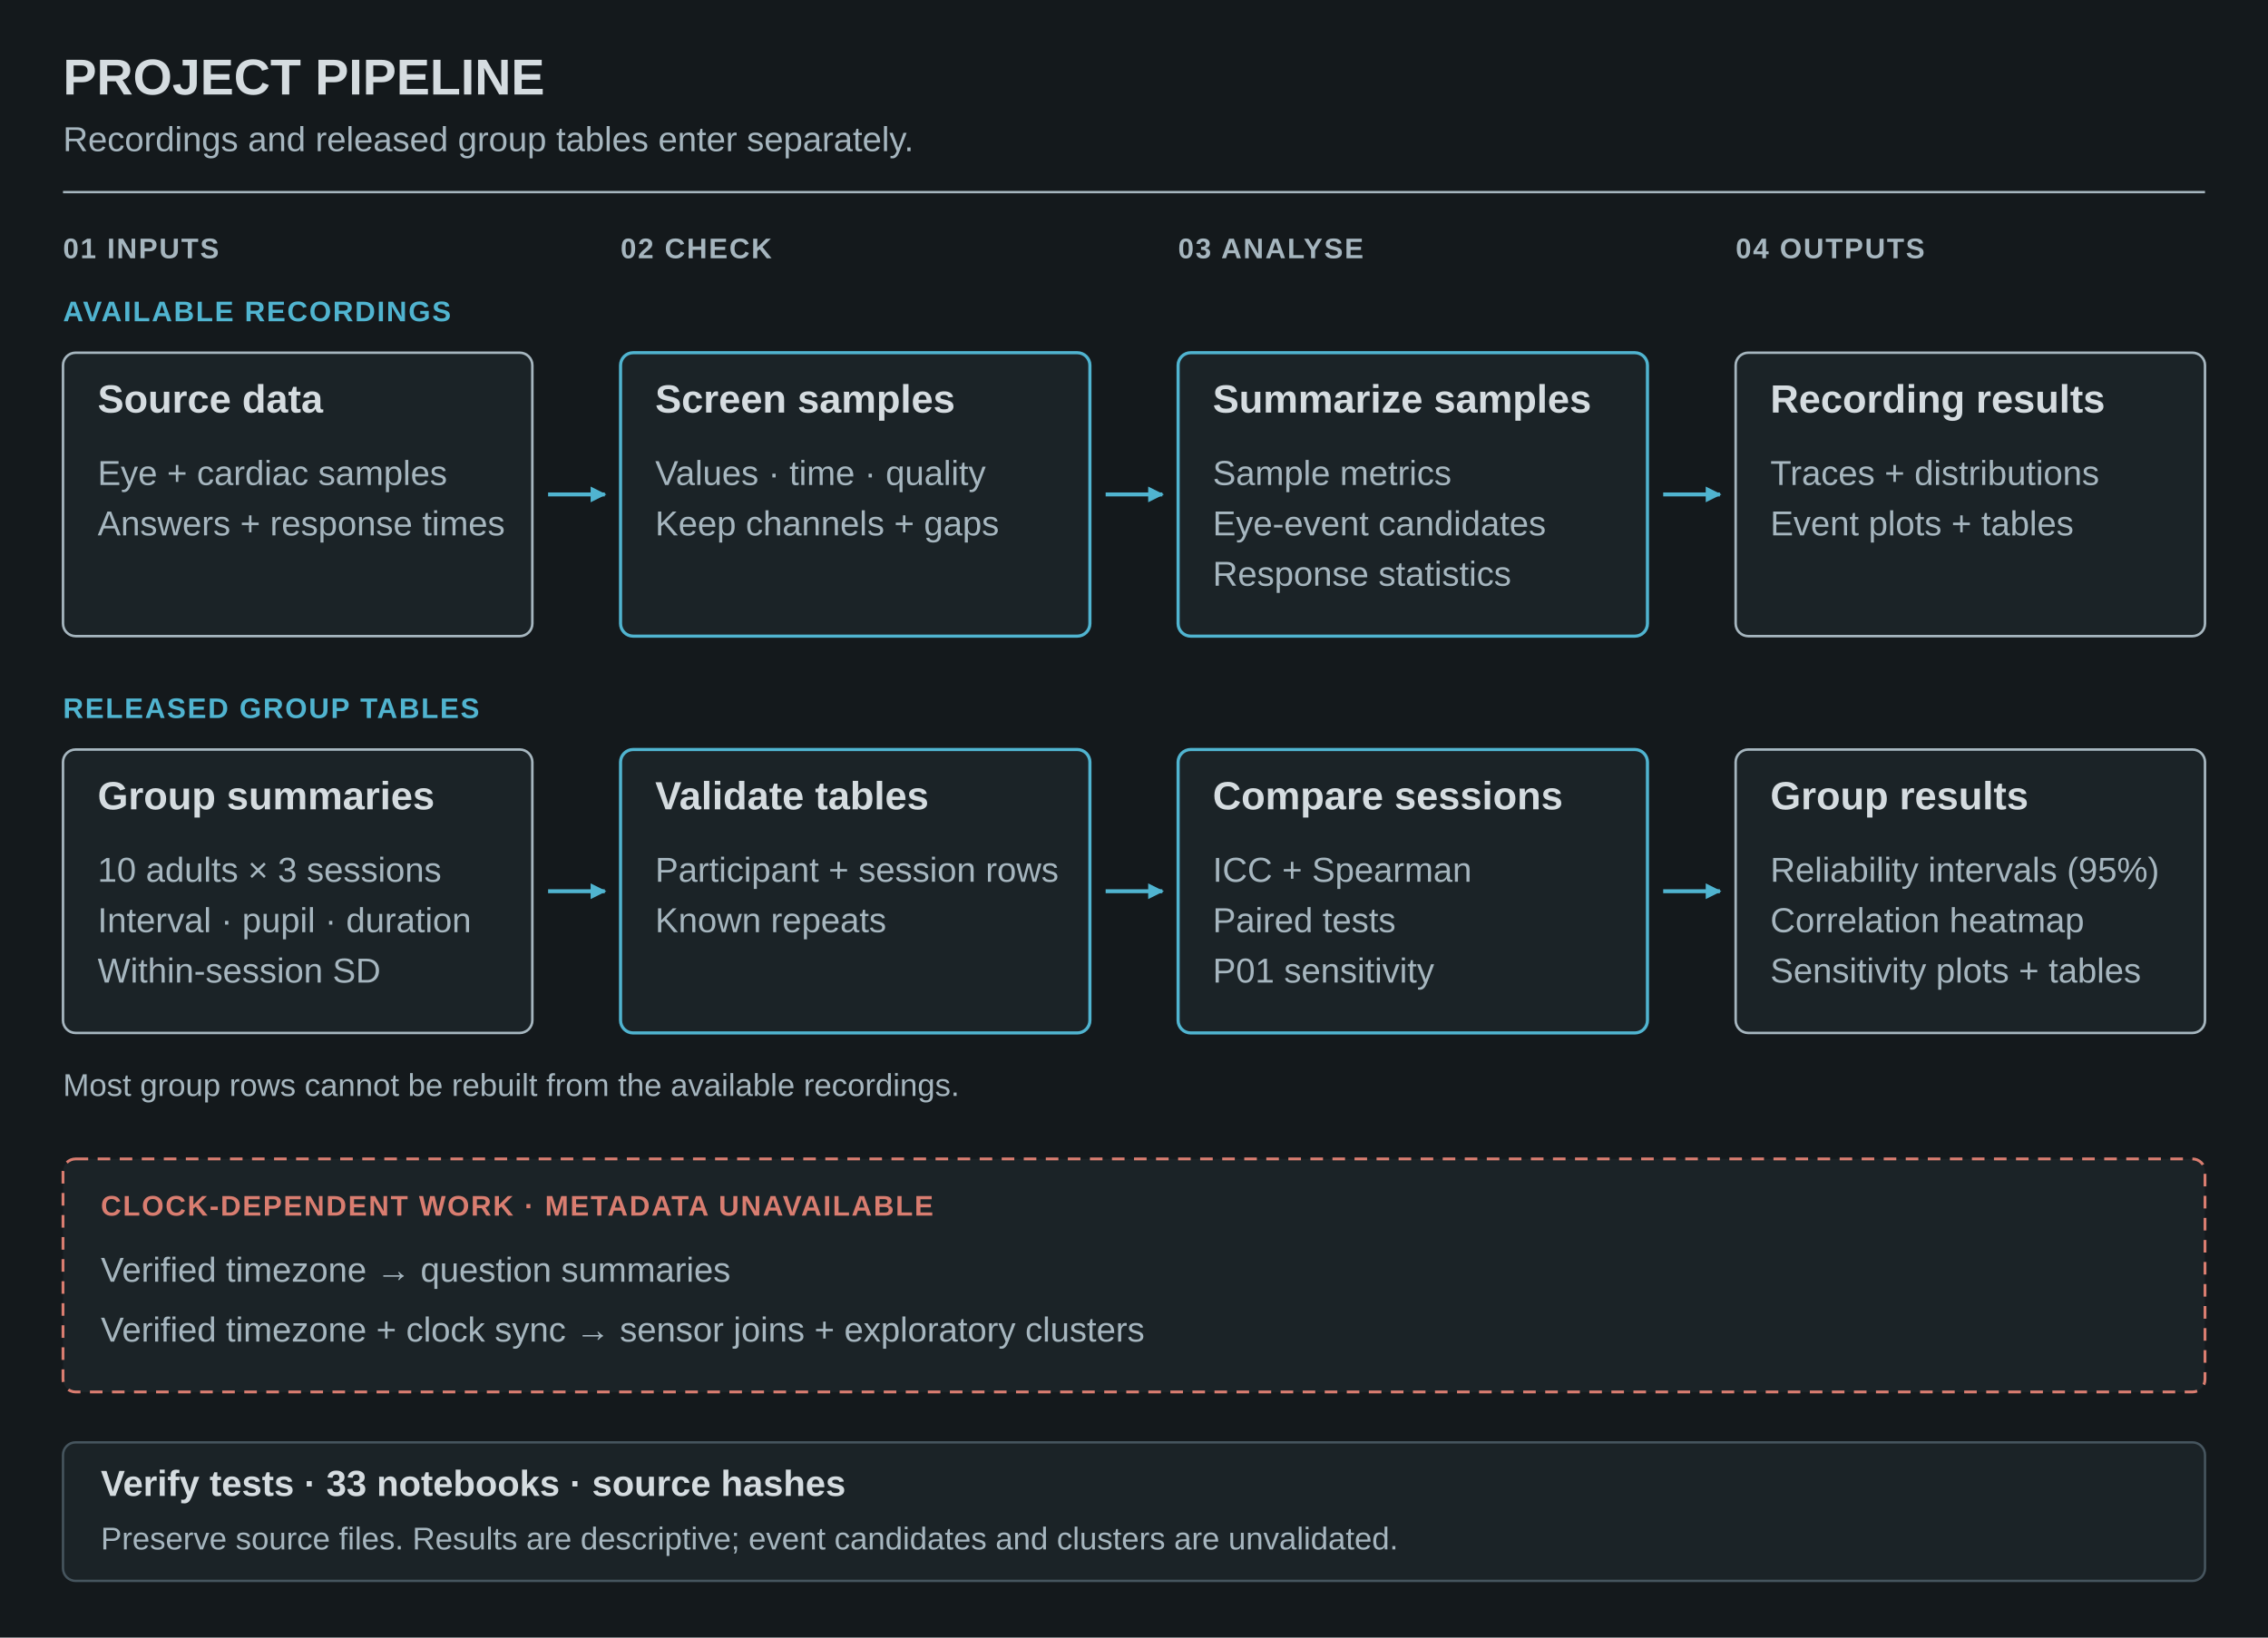
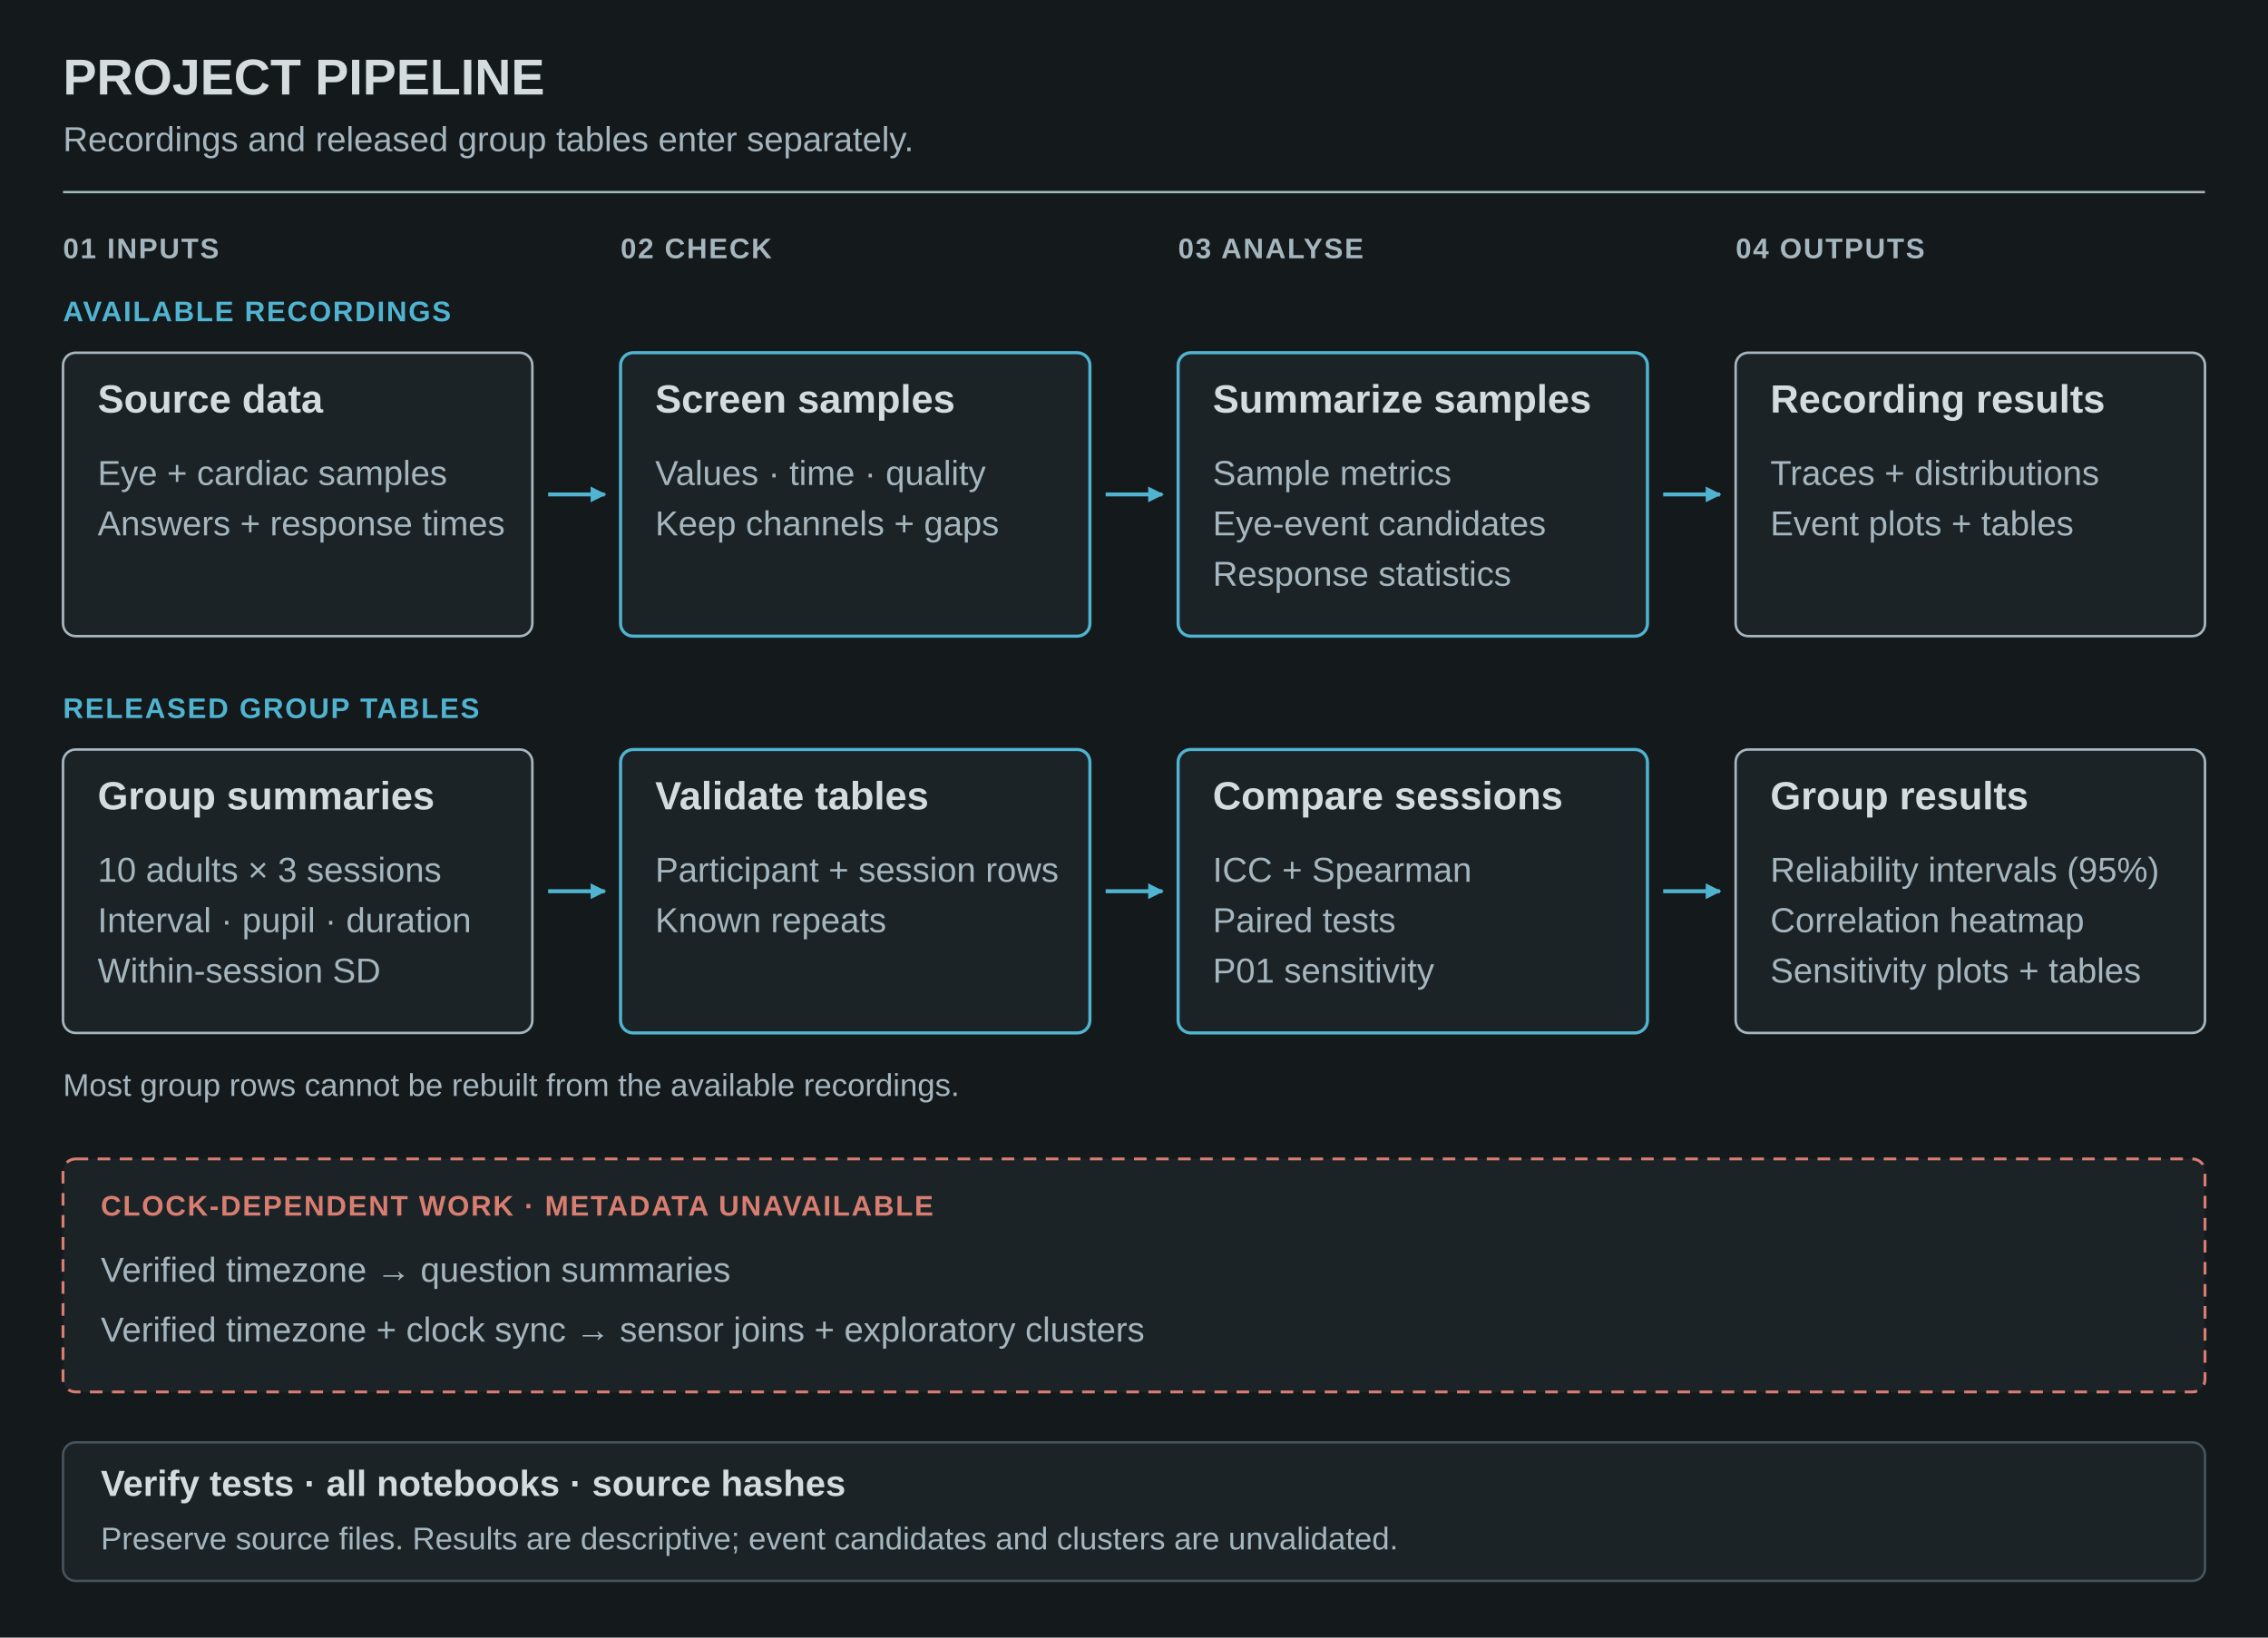
<svg xmlns="http://www.w3.org/2000/svg" width="1440" height="1040" viewBox="0 0 1440 1040" role="img" aria-labelledby="pipeline-title pipeline-description" font-family="Arial, Helvetica, sans-serif">
  <defs>
    <marker id="arrow" markerWidth="10" markerHeight="10" refX="9" refY="5" orient="auto" markerUnits="userSpaceOnUse">
      <path d="M0 0L10 5L0 10Z" fill="#50B4D0" />
    </marker>
    <style>
      .title { fill: #D5DCE0; font-size: 32px; font-weight: 700; }
      .subtitle { fill: #A6B6BF; font-size: 22px; }
      .stage { fill: #A6B6BF; font-size: 18px; font-weight: 700; letter-spacing: 1px; }
      .lane { fill: #50B4D0; font-size: 18px; font-weight: 700; letter-spacing: 1px; }
      .card { fill: #1B2327; stroke: #A6B6BF; stroke-width: 1.6; }
      .analysis { stroke: #50B4D0; stroke-width: 2; }
      .heading { fill: #D5DCE0; font-size: 25px; font-weight: 700; }
      .body { fill: #A6B6BF; font-size: 22px; }
      .note { fill: #A6B6BF; font-size: 20px; }
      .flow { fill: none; stroke: #50B4D0; stroke-width: 2.5; marker-end: url(#arrow); }
    </style>
  </defs>
  <rect width="1440" height="1040" fill="#14191C" />
  <text x="40" y="60" class="title">PROJECT PIPELINE</text>
  <text x="40" y="96" class="subtitle">Recordings and released group tables enter separately.</text>
  <path d="M40 122H1400" stroke="#A6B6BF" stroke-width="1.5" />
  <text x="40" y="164" class="stage">01  INPUTS</text>
  <text x="394" y="164" class="stage">02  CHECK</text>
  <text x="748" y="164" class="stage">03  ANALYSE</text>
  <text x="1102" y="164" class="stage">04  OUTPUTS</text>
  <text x="40" y="204" class="lane">AVAILABLE RECORDINGS</text>
  <rect x="40" y="224" width="298" height="180" rx="8" class="card" />
  <text x="62" y="262" class="heading">Source data</text>
  <text x="62" y="308" class="body">Eye + cardiac samples</text>
  <text x="62" y="340" class="body">Answers + response times</text>
  <rect x="394" y="224" width="298" height="180" rx="8" class="card analysis" />
  <text x="416" y="262" class="heading">Screen samples</text>
  <text x="416" y="308" class="body">Values · time · quality</text>
  <text x="416" y="340" class="body">Keep channels + gaps</text>
  <rect x="748" y="224" width="298" height="180" rx="8" class="card analysis" />
  <text x="770" y="262" class="heading">Summarize samples</text>
  <text x="770" y="308" class="body">Sample metrics</text>
  <text x="770" y="340" class="body">Eye-event candidates</text>
  <text x="770" y="372" class="body">Response statistics</text>
  <rect x="1102" y="224" width="298" height="180" rx="8" class="card" />
  <text x="1124" y="262" class="heading">Recording results</text>
  <text x="1124" y="308" class="body">Traces + distributions</text>
  <text x="1124" y="340" class="body">Event plots + tables</text>
  <path d="M348 314H384" class="flow" />
  <path d="M702 314H738" class="flow" />
  <path d="M1056 314H1092" class="flow" />
  <text x="40" y="456" class="lane">RELEASED GROUP TABLES</text>
  <rect x="40" y="476" width="298" height="180" rx="8" class="card" />
  <text x="62" y="514" class="heading">Group summaries</text>
  <text x="62" y="560" class="body">10 adults × 3 sessions</text>
  <text x="62" y="592" class="body">Interval · pupil · duration</text>
  <text x="62" y="624" class="body">Within-session SD</text>
  <rect x="394" y="476" width="298" height="180" rx="8" class="card analysis" />
  <text x="416" y="514" class="heading">Validate tables</text>
  <text x="416" y="560" class="body">Participant + session rows</text>
  <text x="416" y="592" class="body">Known repeats</text>
  <rect x="748" y="476" width="298" height="180" rx="8" class="card analysis" />
  <text x="770" y="514" class="heading">Compare sessions</text>
  <text x="770" y="560" class="body">ICC + Spearman</text>
  <text x="770" y="592" class="body">Paired tests</text>
  <text x="770" y="624" class="body">P01 sensitivity</text>
  <rect x="1102" y="476" width="298" height="180" rx="8" class="card" />
  <text x="1124" y="514" class="heading">Group results</text>
  <text x="1124" y="560" class="body">Reliability intervals (95%)</text>
  <text x="1124" y="592" class="body">Correlation heatmap</text>
  <text x="1124" y="624" class="body">Sensitivity plots + tables</text>
  <path d="M348 566H384" class="flow" />
  <path d="M702 566H738" class="flow" />
  <path d="M1056 566H1092" class="flow" />
  <text x="40" y="696" class="note">Most group rows cannot be rebuilt from the available recordings.</text>
  <rect x="40" y="736" width="1360" height="148" rx="8" fill="#1B2327" stroke="#D97D70" stroke-width="1.8" stroke-dasharray="8 6" />
  <text x="64" y="772" fill="#D97D70" font-size="18" font-weight="700" letter-spacing="1">CLOCK-DEPENDENT WORK · METADATA UNAVAILABLE</text>
  <text x="64" y="814" class="body">Verified timezone → question summaries</text>
  <text x="64" y="852" class="body">Verified timezone + clock sync → sensor joins + exploratory clusters</text>
  <rect x="40" y="916" width="1360" height="88" rx="8" fill="#1B2327" stroke="#46555E" stroke-width="1.5" />
-   <text x="64" y="950" fill="#D5DCE0" font-size="23" font-weight="700">Verify tests · 33 notebooks · source hashes</text>
+   <text x="64" y="950" fill="#D5DCE0" font-size="23" font-weight="700">Verify tests · all notebooks · source hashes</text>
  <text x="64" y="984" class="note">Preserve source files. Results are descriptive; event candidates and clusters are unvalidated.</text>
</svg>
